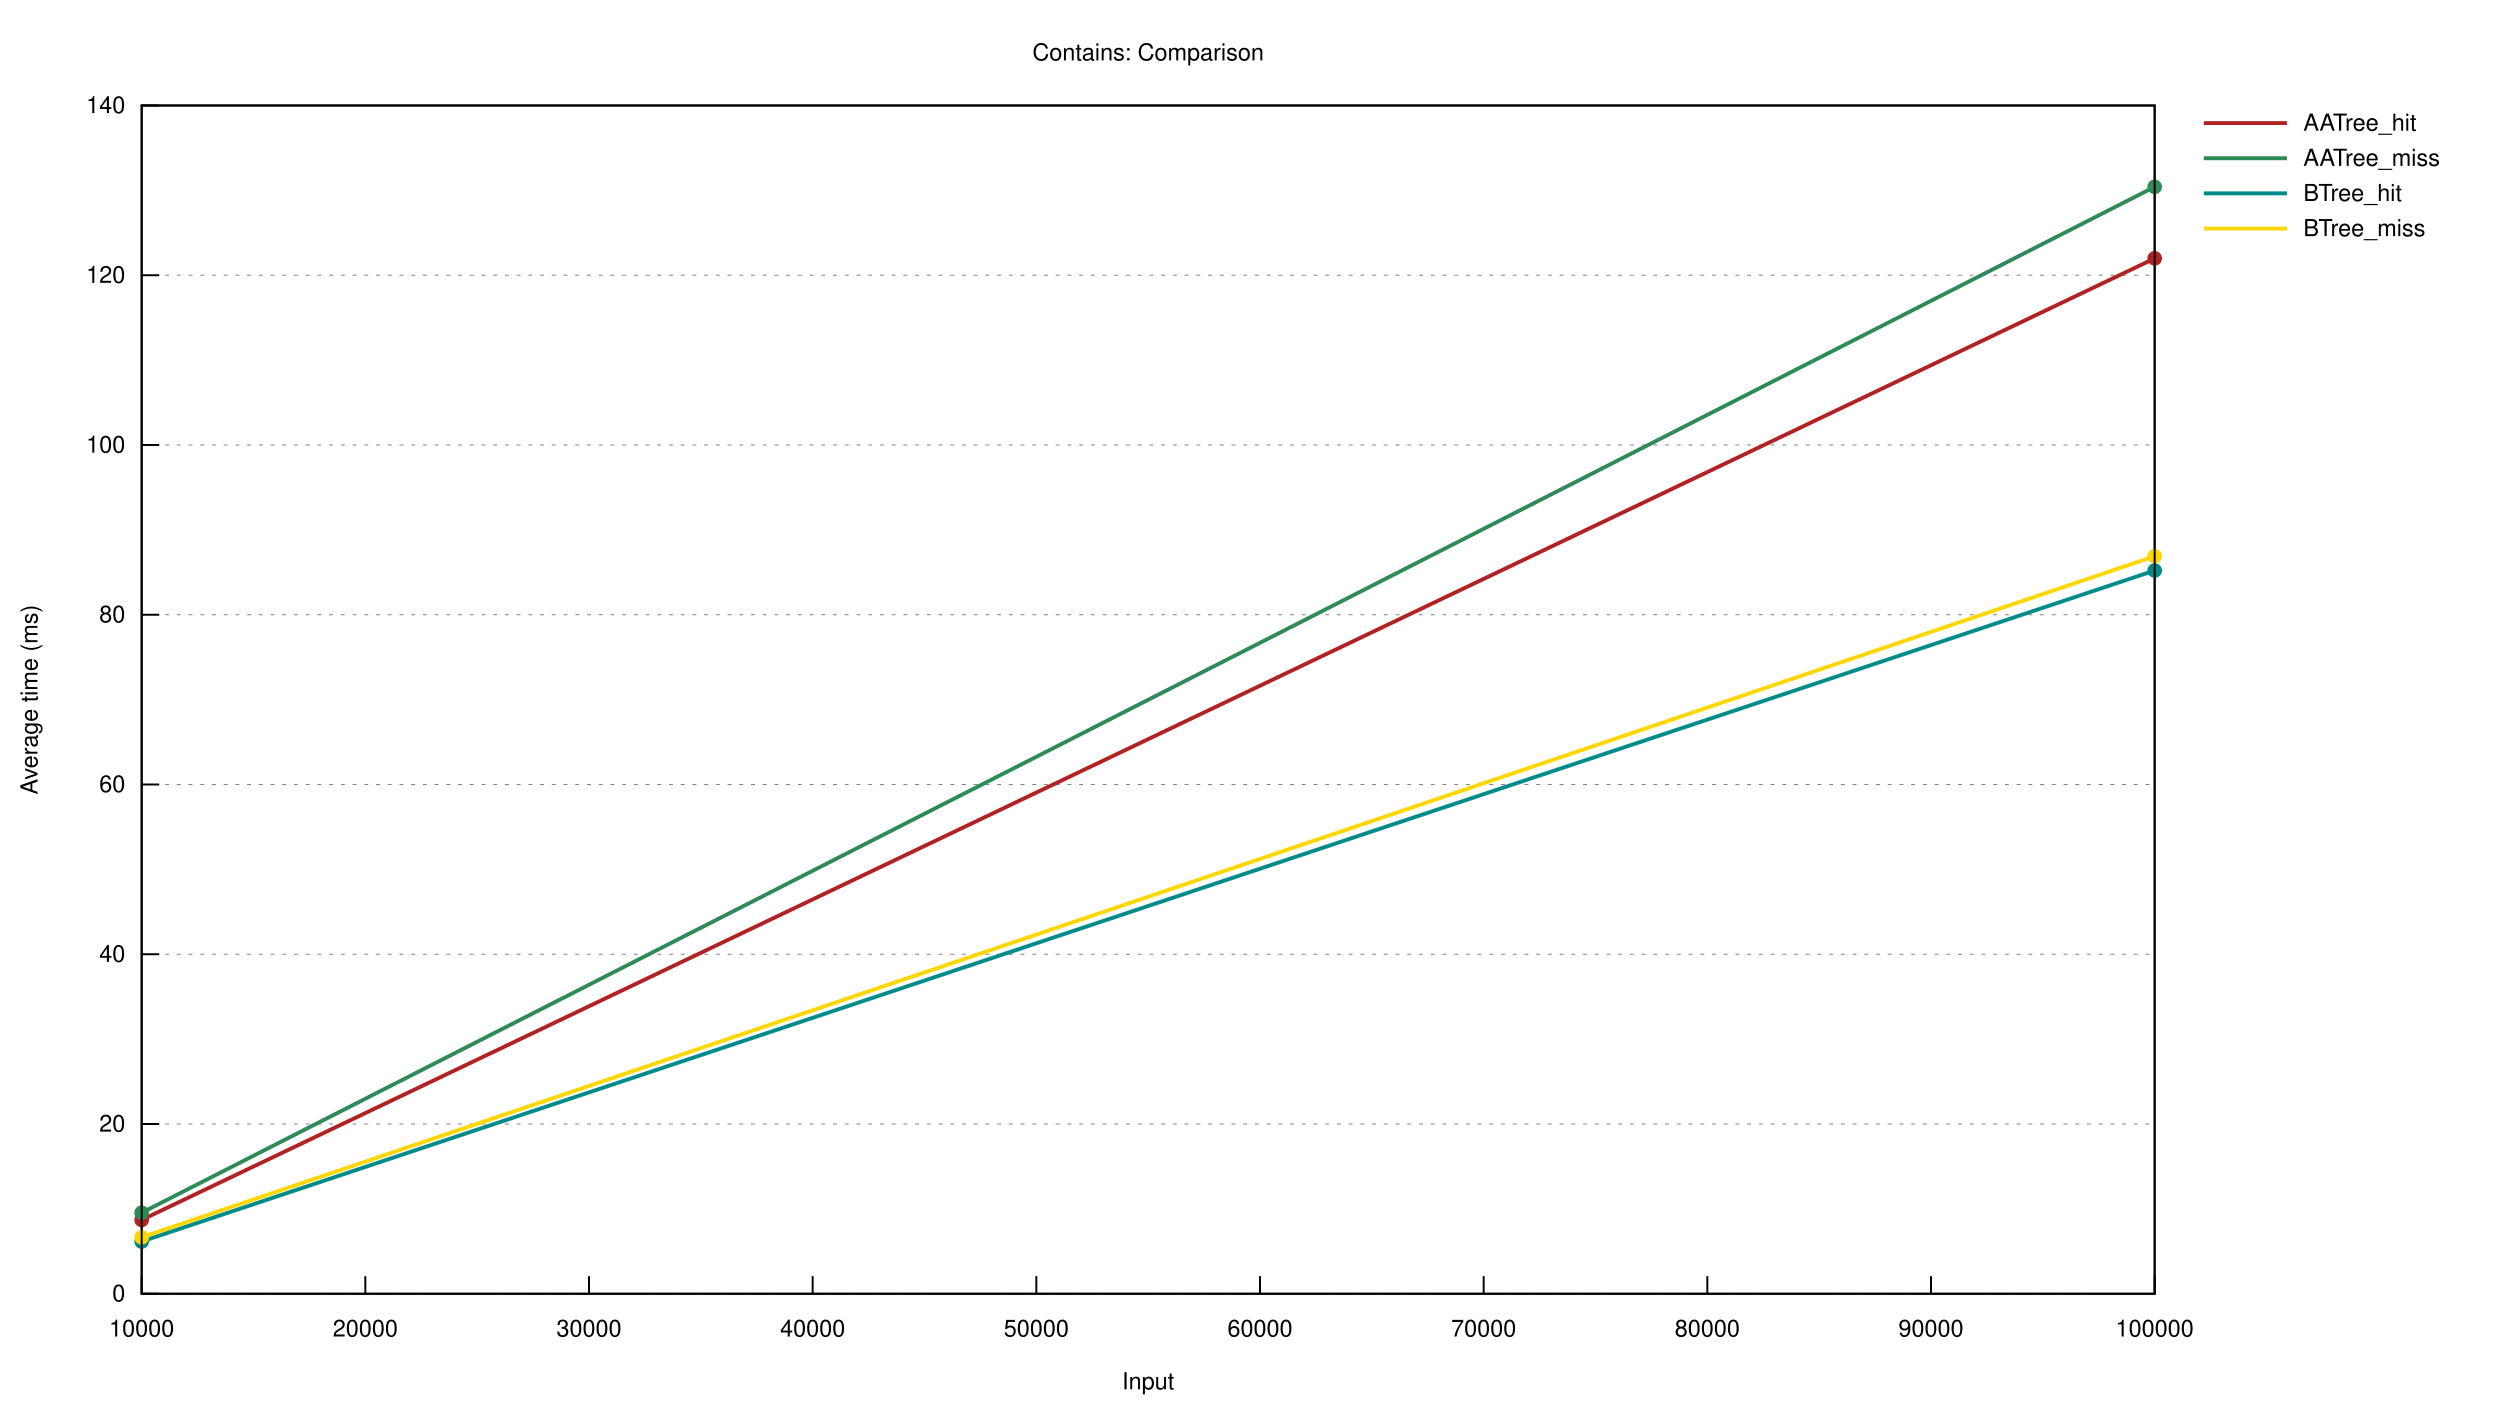
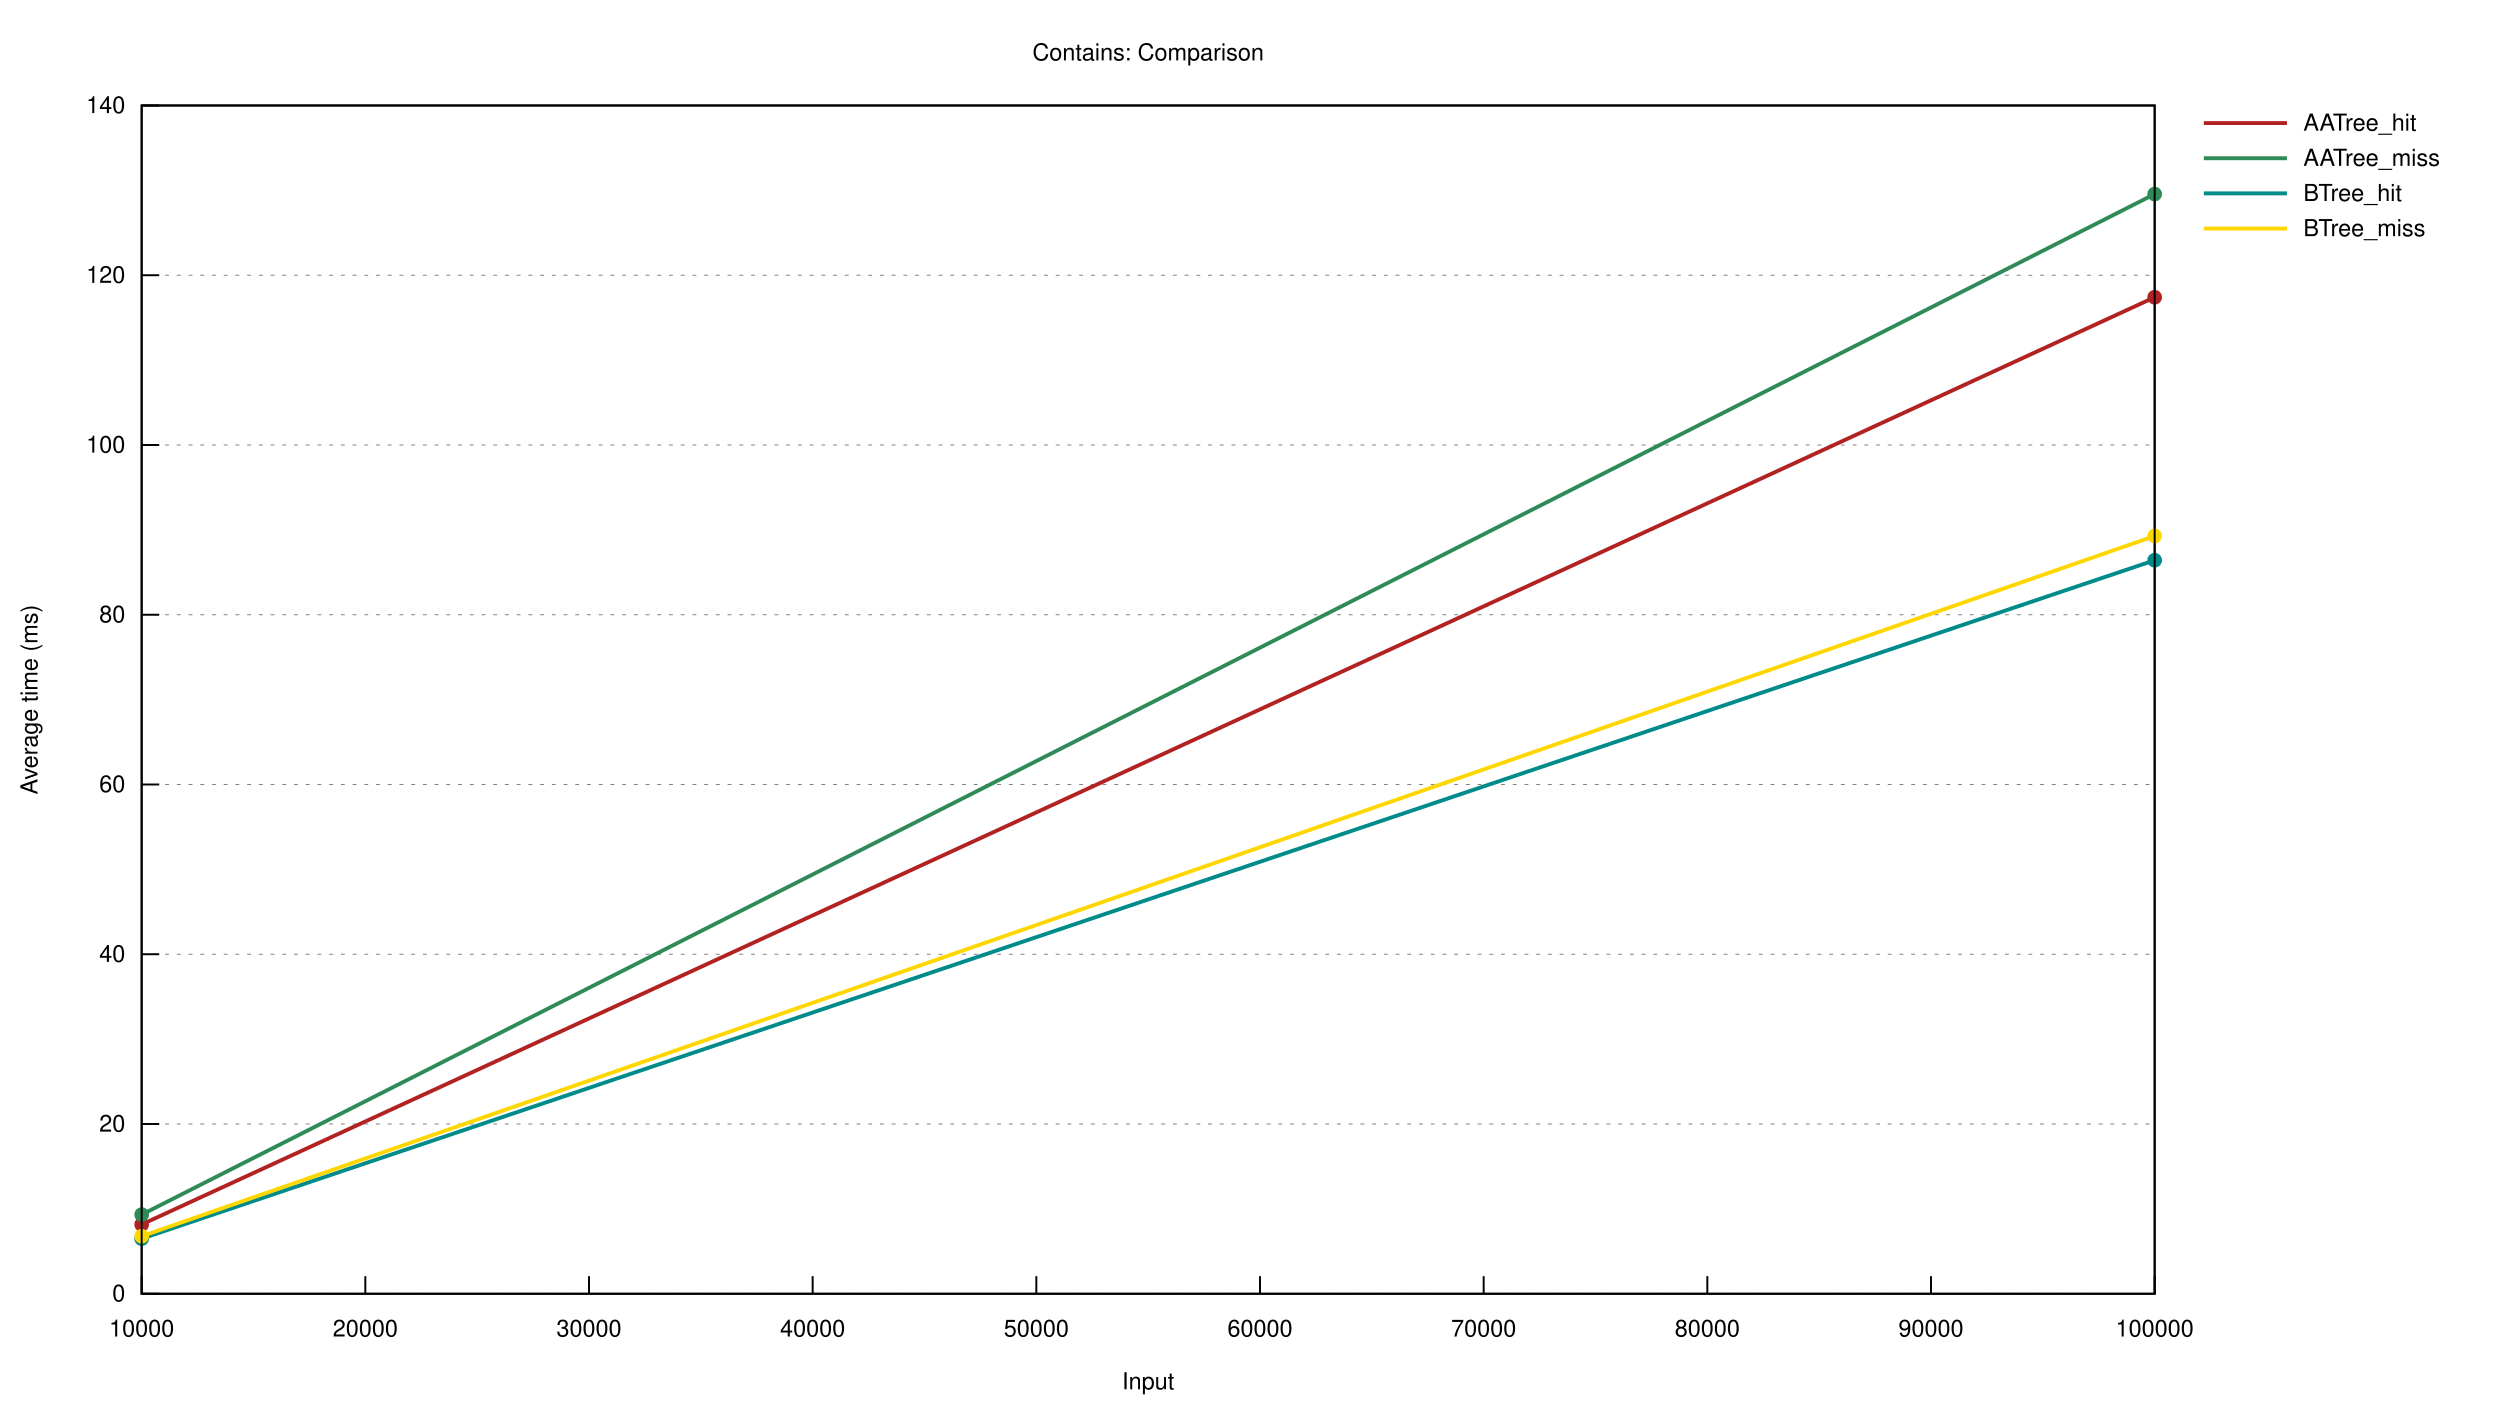
<svg xmlns="http://www.w3.org/2000/svg" xmlns:xlink="http://www.w3.org/1999/xlink" viewBox="0 0 1280 720">
  <g id="gnuplot_canvas">
    <rect x="0" y="0" width="1280" height="720" fill="none" />
    <defs>
      <circle id="gpDot" r="0.5" stroke-width="0.5" stroke="currentColor" />
      <path id="gpPt0" stroke-width="0.222" stroke="currentColor" d="M-1,0 h2 M0,-1 v2" />
      <path id="gpPt1" stroke-width="0.222" stroke="currentColor" d="M-1,-1 L1,1 M1,-1 L-1,1" />
      <path id="gpPt2" stroke-width="0.222" stroke="currentColor" d="M-1,0 L1,0 M0,-1 L0,1 M-1,-1 L1,1 M-1,1 L1,-1" />
      <rect id="gpPt3" stroke-width="0.222" stroke="currentColor" x="-1" y="-1" width="2" height="2" />
      <rect id="gpPt4" stroke-width="0.222" stroke="currentColor" fill="currentColor" x="-1" y="-1" width="2" height="2" />
      <circle id="gpPt5" stroke-width="0.222" stroke="currentColor" cx="0" cy="0" r="1" />
      <use xlink:href="#gpPt5" id="gpPt6" fill="currentColor" stroke="none" />
      <path id="gpPt7" stroke-width="0.222" stroke="currentColor" d="M0,-1.33 L-1.33,0.67 L1.33,0.67 z" />
      <use xlink:href="#gpPt7" id="gpPt8" fill="currentColor" stroke="none" />
      <use xlink:href="#gpPt7" id="gpPt9" stroke="currentColor" transform="rotate(180)" />
      <use xlink:href="#gpPt9" id="gpPt10" fill="currentColor" stroke="none" />
      <use xlink:href="#gpPt3" id="gpPt11" stroke="currentColor" transform="rotate(45)" />
      <use xlink:href="#gpPt11" id="gpPt12" fill="currentColor" stroke="none" />
      <path id="gpPt13" stroke-width="0.222" stroke="currentColor" d="M0,1.330 L1.265,0.411 L0.782,-1.067 L-0.782,-1.076 L-1.265,0.411 z" />
      <use xlink:href="#gpPt13" id="gpPt14" fill="currentColor" stroke="none" />
      <filter id="textbox" filterUnits="objectBoundingBox" x="0" y="0" height="1" width="1">
        <feFlood flood-color="white" flood-opacity="1" result="bgnd" />
        <feComposite in="SourceGraphic" in2="bgnd" operator="atop" />
      </filter>
      <filter id="greybox" filterUnits="objectBoundingBox" x="0" y="0" height="1" width="1">
        <feFlood flood-color="lightgrey" flood-opacity="1" result="grey" />
        <feComposite in="SourceGraphic" in2="grey" operator="atop" />
      </filter>
    </defs>
    <g fill="none" color="white" stroke="currentColor" stroke-width="1.00" stroke-linecap="butt" stroke-linejoin="miter">
</g>
    <g fill="none" color="black" stroke="currentColor" stroke-width="1.00" stroke-linecap="butt" stroke-linejoin="miter">
</g>
    <g fill="none" color="black" stroke="black" stroke-width="0.50" stroke-linecap="butt" stroke-linejoin="miter">
</g>
    <g fill="none" color="gray" stroke="currentColor" stroke-width="0.50" stroke-linecap="butt" stroke-linejoin="miter">
      <path stroke="gray" stroke-dasharray="2,4" class="gridline" d="M72.53,662.40 L1103.19,662.40  " />
    </g>
    <g fill="none" color="gray" stroke="gray" stroke-width="1.00" stroke-linecap="butt" stroke-linejoin="miter">
</g>
    <g fill="none" color="black" stroke="currentColor" stroke-width="1.00" stroke-linecap="butt" stroke-linejoin="miter">
      <path stroke="black" d="M72.53,662.40 L81.53,662.40  " />
      <g transform="translate(64.14,666.30)" stroke="none" fill="black" font-family="Helvetica" font-size="12.00" text-anchor="end">
        <text>
          <tspan font-family="Helvetica"> 0</tspan>
        </text>
      </g>
    </g>
    <g fill="none" color="black" stroke="currentColor" stroke-width="1.00" stroke-linecap="butt" stroke-linejoin="miter">
</g>
    <g fill="none" color="black" stroke="black" stroke-width="0.50" stroke-linecap="butt" stroke-linejoin="miter">
</g>
    <g fill="none" color="gray" stroke="currentColor" stroke-width="0.50" stroke-linecap="butt" stroke-linejoin="miter">
      <path stroke="gray" stroke-dasharray="2,4" class="gridline" d="M72.53,575.49 L1103.19,575.49  " />
    </g>
    <g fill="none" color="gray" stroke="gray" stroke-width="1.00" stroke-linecap="butt" stroke-linejoin="miter">
</g>
    <g fill="none" color="black" stroke="currentColor" stroke-width="1.00" stroke-linecap="butt" stroke-linejoin="miter">
      <path stroke="black" d="M72.53,575.49 L81.53,575.49  " />
      <g transform="translate(64.14,579.39)" stroke="none" fill="black" font-family="Helvetica" font-size="12.00" text-anchor="end">
        <text>
          <tspan font-family="Helvetica"> 20</tspan>
        </text>
      </g>
    </g>
    <g fill="none" color="black" stroke="currentColor" stroke-width="1.00" stroke-linecap="butt" stroke-linejoin="miter">
</g>
    <g fill="none" color="black" stroke="black" stroke-width="0.50" stroke-linecap="butt" stroke-linejoin="miter">
</g>
    <g fill="none" color="gray" stroke="currentColor" stroke-width="0.50" stroke-linecap="butt" stroke-linejoin="miter">
      <path stroke="gray" stroke-dasharray="2,4" class="gridline" d="M72.53,488.57 L1103.19,488.57  " />
    </g>
    <g fill="none" color="gray" stroke="gray" stroke-width="1.00" stroke-linecap="butt" stroke-linejoin="miter">
</g>
    <g fill="none" color="black" stroke="currentColor" stroke-width="1.00" stroke-linecap="butt" stroke-linejoin="miter">
      <path stroke="black" d="M72.53,488.57 L81.53,488.57  " />
      <g transform="translate(64.14,492.47)" stroke="none" fill="black" font-family="Helvetica" font-size="12.00" text-anchor="end">
        <text>
          <tspan font-family="Helvetica"> 40</tspan>
        </text>
      </g>
    </g>
    <g fill="none" color="black" stroke="currentColor" stroke-width="1.00" stroke-linecap="butt" stroke-linejoin="miter">
</g>
    <g fill="none" color="black" stroke="black" stroke-width="0.50" stroke-linecap="butt" stroke-linejoin="miter">
</g>
    <g fill="none" color="gray" stroke="currentColor" stroke-width="0.50" stroke-linecap="butt" stroke-linejoin="miter">
      <path stroke="gray" stroke-dasharray="2,4" class="gridline" d="M72.53,401.66 L1103.19,401.66  " />
    </g>
    <g fill="none" color="gray" stroke="gray" stroke-width="1.00" stroke-linecap="butt" stroke-linejoin="miter">
</g>
    <g fill="none" color="black" stroke="currentColor" stroke-width="1.00" stroke-linecap="butt" stroke-linejoin="miter">
      <path stroke="black" d="M72.53,401.66 L81.53,401.66  " />
      <g transform="translate(64.14,405.56)" stroke="none" fill="black" font-family="Helvetica" font-size="12.00" text-anchor="end">
        <text>
          <tspan font-family="Helvetica"> 60</tspan>
        </text>
      </g>
    </g>
    <g fill="none" color="black" stroke="currentColor" stroke-width="1.00" stroke-linecap="butt" stroke-linejoin="miter">
</g>
    <g fill="none" color="black" stroke="black" stroke-width="0.50" stroke-linecap="butt" stroke-linejoin="miter">
</g>
    <g fill="none" color="gray" stroke="currentColor" stroke-width="0.50" stroke-linecap="butt" stroke-linejoin="miter">
      <path stroke="gray" stroke-dasharray="2,4" class="gridline" d="M72.53,314.75 L1103.19,314.75  " />
    </g>
    <g fill="none" color="gray" stroke="gray" stroke-width="1.00" stroke-linecap="butt" stroke-linejoin="miter">
</g>
    <g fill="none" color="black" stroke="currentColor" stroke-width="1.00" stroke-linecap="butt" stroke-linejoin="miter">
      <path stroke="black" d="M72.53,314.75 L81.53,314.75  " />
      <g transform="translate(64.14,318.65)" stroke="none" fill="black" font-family="Helvetica" font-size="12.00" text-anchor="end">
        <text>
          <tspan font-family="Helvetica"> 80</tspan>
        </text>
      </g>
    </g>
    <g fill="none" color="black" stroke="currentColor" stroke-width="1.00" stroke-linecap="butt" stroke-linejoin="miter">
</g>
    <g fill="none" color="black" stroke="black" stroke-width="0.50" stroke-linecap="butt" stroke-linejoin="miter">
</g>
    <g fill="none" color="gray" stroke="currentColor" stroke-width="0.50" stroke-linecap="butt" stroke-linejoin="miter">
      <path stroke="gray" stroke-dasharray="2,4" class="gridline" d="M72.53,227.84 L1103.19,227.84  " />
    </g>
    <g fill="none" color="gray" stroke="gray" stroke-width="1.00" stroke-linecap="butt" stroke-linejoin="miter">
</g>
    <g fill="none" color="black" stroke="currentColor" stroke-width="1.00" stroke-linecap="butt" stroke-linejoin="miter">
      <path stroke="black" d="M72.53,227.84 L81.53,227.84  " />
      <g transform="translate(64.14,231.74)" stroke="none" fill="black" font-family="Helvetica" font-size="12.00" text-anchor="end">
        <text>
          <tspan font-family="Helvetica"> 100</tspan>
        </text>
      </g>
    </g>
    <g fill="none" color="black" stroke="currentColor" stroke-width="1.00" stroke-linecap="butt" stroke-linejoin="miter">
</g>
    <g fill="none" color="black" stroke="black" stroke-width="0.50" stroke-linecap="butt" stroke-linejoin="miter">
</g>
    <g fill="none" color="gray" stroke="currentColor" stroke-width="0.50" stroke-linecap="butt" stroke-linejoin="miter">
      <path stroke="gray" stroke-dasharray="2,4" class="gridline" d="M72.53,140.92 L1103.19,140.92  " />
    </g>
    <g fill="none" color="gray" stroke="gray" stroke-width="1.00" stroke-linecap="butt" stroke-linejoin="miter">
</g>
    <g fill="none" color="black" stroke="currentColor" stroke-width="1.00" stroke-linecap="butt" stroke-linejoin="miter">
      <path stroke="black" d="M72.53,140.92 L81.53,140.92  " />
      <g transform="translate(64.14,144.82)" stroke="none" fill="black" font-family="Helvetica" font-size="12.00" text-anchor="end">
        <text>
          <tspan font-family="Helvetica"> 120</tspan>
        </text>
      </g>
    </g>
    <g fill="none" color="black" stroke="currentColor" stroke-width="1.00" stroke-linecap="butt" stroke-linejoin="miter">
</g>
    <g fill="none" color="black" stroke="black" stroke-width="0.50" stroke-linecap="butt" stroke-linejoin="miter">
</g>
    <g fill="none" color="gray" stroke="currentColor" stroke-width="0.50" stroke-linecap="butt" stroke-linejoin="miter">
      <path stroke="gray" stroke-dasharray="2,4" class="gridline" d="M72.53,54.01 L1103.19,54.01  " />
    </g>
    <g fill="none" color="gray" stroke="gray" stroke-width="1.00" stroke-linecap="butt" stroke-linejoin="miter">
</g>
    <g fill="none" color="black" stroke="currentColor" stroke-width="1.00" stroke-linecap="butt" stroke-linejoin="miter">
      <path stroke="black" d="M72.53,54.01 L81.53,54.01  " />
      <g transform="translate(64.14,57.91)" stroke="none" fill="black" font-family="Helvetica" font-size="12.00" text-anchor="end">
        <text>
          <tspan font-family="Helvetica"> 140</tspan>
        </text>
      </g>
    </g>
    <g fill="none" color="black" stroke="currentColor" stroke-width="1.00" stroke-linecap="butt" stroke-linejoin="miter">
      <path stroke="black" d="M72.53,662.40 L72.53,653.40  " />
      <g transform="translate(72.53,684.30)" stroke="none" fill="black" font-family="Helvetica" font-size="12.00" text-anchor="middle">
        <text>
          <tspan font-family="Helvetica"> 10000</tspan>
        </text>
      </g>
    </g>
    <g fill="none" color="black" stroke="currentColor" stroke-width="1.00" stroke-linecap="butt" stroke-linejoin="miter">
      <path stroke="black" d="M187.05,662.40 L187.05,653.40  " />
      <g transform="translate(187.05,684.30)" stroke="none" fill="black" font-family="Helvetica" font-size="12.00" text-anchor="middle">
        <text>
          <tspan font-family="Helvetica"> 20000</tspan>
        </text>
      </g>
    </g>
    <g fill="none" color="black" stroke="currentColor" stroke-width="1.00" stroke-linecap="butt" stroke-linejoin="miter">
      <path stroke="black" d="M301.57,662.40 L301.57,653.40  " />
      <g transform="translate(301.57,684.30)" stroke="none" fill="black" font-family="Helvetica" font-size="12.00" text-anchor="middle">
        <text>
          <tspan font-family="Helvetica"> 30000</tspan>
        </text>
      </g>
    </g>
    <g fill="none" color="black" stroke="currentColor" stroke-width="1.00" stroke-linecap="butt" stroke-linejoin="miter">
      <path stroke="black" d="M416.08,662.40 L416.08,653.40  " />
      <g transform="translate(416.08,684.30)" stroke="none" fill="black" font-family="Helvetica" font-size="12.00" text-anchor="middle">
        <text>
          <tspan font-family="Helvetica"> 40000</tspan>
        </text>
      </g>
    </g>
    <g fill="none" color="black" stroke="currentColor" stroke-width="1.00" stroke-linecap="butt" stroke-linejoin="miter">
      <path stroke="black" d="M530.60,662.40 L530.60,653.40  " />
      <g transform="translate(530.60,684.30)" stroke="none" fill="black" font-family="Helvetica" font-size="12.00" text-anchor="middle">
        <text>
          <tspan font-family="Helvetica"> 50000</tspan>
        </text>
      </g>
    </g>
    <g fill="none" color="black" stroke="currentColor" stroke-width="1.00" stroke-linecap="butt" stroke-linejoin="miter">
      <path stroke="black" d="M645.12,662.40 L645.12,653.40  " />
      <g transform="translate(645.12,684.30)" stroke="none" fill="black" font-family="Helvetica" font-size="12.00" text-anchor="middle">
        <text>
          <tspan font-family="Helvetica"> 60000</tspan>
        </text>
      </g>
    </g>
    <g fill="none" color="black" stroke="currentColor" stroke-width="1.00" stroke-linecap="butt" stroke-linejoin="miter">
      <path stroke="black" d="M759.64,662.40 L759.64,653.40  " />
      <g transform="translate(759.64,684.30)" stroke="none" fill="black" font-family="Helvetica" font-size="12.00" text-anchor="middle">
        <text>
          <tspan font-family="Helvetica"> 70000</tspan>
        </text>
      </g>
    </g>
    <g fill="none" color="black" stroke="currentColor" stroke-width="1.00" stroke-linecap="butt" stroke-linejoin="miter">
      <path stroke="black" d="M874.15,662.40 L874.15,653.40  " />
      <g transform="translate(874.15,684.30)" stroke="none" fill="black" font-family="Helvetica" font-size="12.00" text-anchor="middle">
        <text>
          <tspan font-family="Helvetica"> 80000</tspan>
        </text>
      </g>
    </g>
    <g fill="none" color="black" stroke="currentColor" stroke-width="1.00" stroke-linecap="butt" stroke-linejoin="miter">
      <path stroke="black" d="M988.67,662.40 L988.67,653.40  " />
      <g transform="translate(988.67,684.30)" stroke="none" fill="black" font-family="Helvetica" font-size="12.00" text-anchor="middle">
        <text>
          <tspan font-family="Helvetica"> 90000</tspan>
        </text>
      </g>
    </g>
    <g fill="none" color="black" stroke="currentColor" stroke-width="1.00" stroke-linecap="butt" stroke-linejoin="miter">
      <path stroke="black" d="M1103.19,662.40 L1103.19,653.40  " />
      <g transform="translate(1103.19,684.30)" stroke="none" fill="black" font-family="Helvetica" font-size="12.00" text-anchor="middle">
        <text>
          <tspan font-family="Helvetica"> 100000</tspan>
        </text>
      </g>
    </g>
    <g fill="none" color="black" stroke="currentColor" stroke-width="1.00" stroke-linecap="butt" stroke-linejoin="miter">
</g>
    <g fill="none" color="black" stroke="currentColor" stroke-width="1.00" stroke-linecap="butt" stroke-linejoin="miter">
      <path stroke="black" d="M72.53,54.01 L72.53,662.40 L1103.19,662.40 L1103.19,54.01 L72.53,54.01 Z  " />
    </g>
    <g fill="none" color="black" stroke="currentColor" stroke-width="1.00" stroke-linecap="butt" stroke-linejoin="miter">
      <g transform="translate(19.18,358.21) rotate(270)" stroke="none" fill="black" font-family="Helvetica" font-size="12.00" text-anchor="middle">
        <text>
          <tspan font-family="Helvetica">Average time (ms)</tspan>
        </text>
      </g>
    </g>
    <g fill="none" color="black" stroke="currentColor" stroke-width="1.00" stroke-linecap="butt" stroke-linejoin="miter">
      <g transform="translate(587.86,711.30)" stroke="none" fill="black" font-family="Helvetica" font-size="12.00" text-anchor="middle">
        <text>
          <tspan font-family="Helvetica">Input</tspan>
        </text>
      </g>
    </g>
    <g fill="none" color="black" stroke="currentColor" stroke-width="1.00" stroke-linecap="butt" stroke-linejoin="miter">
</g>
    <g id="gnuplot_plot_1">
      <g fill="none" color="white" stroke="currentColor" stroke-width="2.00" stroke-linecap="butt" stroke-linejoin="miter">
</g>
      <g fill="none" color="black" stroke="currentColor" stroke-width="2.00" stroke-linecap="butt" stroke-linejoin="miter">
        <g transform="translate(1179.31,66.91)" stroke="none" fill="black" font-family="Helvetica" font-size="12.00" text-anchor="start">
          <text>
            <tspan font-family="Helvetica">AATree_hit</tspan>
          </text>
        </g>
      </g>
      <g fill="none" color="black" stroke="currentColor" stroke-width="2.00" stroke-linecap="butt" stroke-linejoin="miter">
-         <path stroke="rgb(178,  34,  34)" d="M1128.36,63.01 L1170.92,63.01 M72.53,624.59 L1103.19,132.29  " />
+         <path stroke="rgb(178,  34,  34)" d="M1128.36,63.01 L1170.92,63.01 M72.53,626.94 L1103.19,152.19  " />
      </g>
    </g>
    <g id="gnuplot_plot_2">
      <g fill="none" color="white" stroke="rgb(178,  34,  34)" stroke-width="1.00" stroke-linecap="butt" stroke-linejoin="miter">
</g>
      <g fill="none" color="black" stroke="currentColor" stroke-width="1.00" stroke-linecap="butt" stroke-linejoin="miter">
-         <use xlink:href="#gpPt6" transform="translate(72.53,624.59) scale(3.38)" color="rgb(178,  34,  34)" />
-         <use xlink:href="#gpPt6" transform="translate(1103.19,132.29) scale(3.38)" color="rgb(178,  34,  34)" />
+         <use xlink:href="#gpPt6" transform="translate(72.53,626.94) scale(3.38)" color="rgb(178,  34,  34)" />
+         <use xlink:href="#gpPt6" transform="translate(1103.19,152.19) scale(3.38)" color="rgb(178,  34,  34)" />
      </g>
    </g>
    <g id="gnuplot_plot_3">
      <g fill="none" color="white" stroke="rgb(178,  34,  34)" stroke-width="2.00" stroke-linecap="butt" stroke-linejoin="miter">
</g>
      <g fill="none" color="black" stroke="currentColor" stroke-width="2.00" stroke-linecap="butt" stroke-linejoin="miter">
        <g transform="translate(1179.31,84.91)" stroke="none" fill="black" font-family="Helvetica" font-size="12.00" text-anchor="start">
          <text>
            <tspan font-family="Helvetica">AATree_miss</tspan>
          </text>
        </g>
      </g>
      <g fill="none" color="black" stroke="currentColor" stroke-width="2.00" stroke-linecap="butt" stroke-linejoin="miter">
-         <path stroke="rgb( 46, 139,  87)" d="M1128.36,81.01 L1170.92,81.01 M72.53,620.92 L1103.19,95.66  " />
+         <path stroke="rgb( 46, 139,  87)" d="M1128.36,81.01 L1170.92,81.01 M72.53,621.89 L1103.19,99.36  " />
      </g>
    </g>
    <g id="gnuplot_plot_4">
      <g fill="none" color="white" stroke="rgb( 46, 139,  87)" stroke-width="1.00" stroke-linecap="butt" stroke-linejoin="miter">
</g>
      <g fill="none" color="black" stroke="currentColor" stroke-width="1.00" stroke-linecap="butt" stroke-linejoin="miter">
-         <use xlink:href="#gpPt6" transform="translate(72.53,620.92) scale(3.38)" color="rgb( 46, 139,  87)" />
-         <use xlink:href="#gpPt6" transform="translate(1103.19,95.66) scale(3.38)" color="rgb( 46, 139,  87)" />
+         <use xlink:href="#gpPt6" transform="translate(72.53,621.89) scale(3.38)" color="rgb( 46, 139,  87)" />
+         <use xlink:href="#gpPt6" transform="translate(1103.19,99.36) scale(3.38)" color="rgb( 46, 139,  87)" />
      </g>
    </g>
    <g id="gnuplot_plot_5">
      <g fill="none" color="white" stroke="rgb( 46, 139,  87)" stroke-width="2.00" stroke-linecap="butt" stroke-linejoin="miter">
</g>
      <g fill="none" color="black" stroke="currentColor" stroke-width="2.00" stroke-linecap="butt" stroke-linejoin="miter">
        <g transform="translate(1179.31,102.91)" stroke="none" fill="black" font-family="Helvetica" font-size="12.00" text-anchor="start">
          <text>
            <tspan font-family="Helvetica">BTree_hit</tspan>
          </text>
        </g>
      </g>
      <g fill="none" color="black" stroke="currentColor" stroke-width="2.00" stroke-linecap="butt" stroke-linejoin="miter">
-         <path stroke="rgb(  0, 139, 139)" d="M1128.36,99.01 L1170.92,99.01 M72.53,635.64 L1103.19,292.10  " />
+         <path stroke="rgb(  0, 139, 139)" d="M1128.36,99.01 L1170.92,99.01 M72.53,634.19 L1103.19,286.84  " />
      </g>
    </g>
    <g id="gnuplot_plot_6">
      <g fill="none" color="white" stroke="rgb(  0, 139, 139)" stroke-width="1.00" stroke-linecap="butt" stroke-linejoin="miter">
</g>
      <g fill="none" color="black" stroke="currentColor" stroke-width="1.00" stroke-linecap="butt" stroke-linejoin="miter">
-         <use xlink:href="#gpPt6" transform="translate(72.53,635.64) scale(3.38)" color="rgb(  0, 139, 139)" />
-         <use xlink:href="#gpPt6" transform="translate(1103.19,292.10) scale(3.38)" color="rgb(  0, 139, 139)" />
+         <use xlink:href="#gpPt6" transform="translate(72.53,634.19) scale(3.38)" color="rgb(  0, 139, 139)" />
+         <use xlink:href="#gpPt6" transform="translate(1103.19,286.84) scale(3.38)" color="rgb(  0, 139, 139)" />
      </g>
    </g>
    <g id="gnuplot_plot_7">
      <g fill="none" color="white" stroke="rgb(  0, 139, 139)" stroke-width="2.00" stroke-linecap="butt" stroke-linejoin="miter">
</g>
      <g fill="none" color="black" stroke="currentColor" stroke-width="2.00" stroke-linecap="butt" stroke-linejoin="miter">
        <g transform="translate(1179.31,120.91)" stroke="none" fill="black" font-family="Helvetica" font-size="12.00" text-anchor="start">
          <text>
            <tspan font-family="Helvetica">BTree_miss</tspan>
          </text>
        </g>
      </g>
      <g fill="none" color="black" stroke="currentColor" stroke-width="2.00" stroke-linecap="butt" stroke-linejoin="miter">
-         <path stroke="rgb(255, 215,   0)" d="M1128.36,117.01 L1170.92,117.01 M72.53,633.49 L1103.19,284.77  " />
+         <path stroke="rgb(255, 215,   0)" d="M1128.36,117.01 L1170.92,117.01 M72.53,632.96 L1103.19,274.42  " />
      </g>
    </g>
    <g id="gnuplot_plot_8">
      <g fill="none" color="white" stroke="rgb(255, 215,   0)" stroke-width="1.00" stroke-linecap="butt" stroke-linejoin="miter">
</g>
      <g fill="none" color="black" stroke="currentColor" stroke-width="1.00" stroke-linecap="butt" stroke-linejoin="miter">
-         <use xlink:href="#gpPt6" transform="translate(72.53,633.49) scale(3.38)" color="rgb(255, 215,   0)" />
-         <use xlink:href="#gpPt6" transform="translate(1103.19,284.77) scale(3.38)" color="rgb(255, 215,   0)" />
+         <use xlink:href="#gpPt6" transform="translate(72.53,632.96) scale(3.38)" color="rgb(255, 215,   0)" />
+         <use xlink:href="#gpPt6" transform="translate(1103.19,274.42) scale(3.38)" color="rgb(255, 215,   0)" />
      </g>
    </g>
    <g fill="none" color="white" stroke="rgb(255, 215,   0)" stroke-width="2.00" stroke-linecap="butt" stroke-linejoin="miter">
</g>
    <g fill="none" color="black" stroke="currentColor" stroke-width="2.00" stroke-linecap="butt" stroke-linejoin="miter">
</g>
    <g fill="none" color="black" stroke="black" stroke-width="1.00" stroke-linecap="butt" stroke-linejoin="miter">
</g>
    <g fill="none" color="black" stroke="currentColor" stroke-width="1.00" stroke-linecap="butt" stroke-linejoin="miter">
      <path stroke="black" d="M72.53,54.01 L72.53,662.40 L1103.19,662.40 L1103.19,54.01 L72.53,54.01 Z  " />
    </g>
    <g fill="none" color="black" stroke="currentColor" stroke-width="1.00" stroke-linecap="butt" stroke-linejoin="miter">
      <g transform="translate(587.86,30.91)" stroke="none" fill="black" font-family="Helvetica" font-size="12.00" text-anchor="middle">
        <text>
          <tspan font-family="Helvetica">Contains: Comparison</tspan>
        </text>
      </g>
    </g>
    <g fill="none" color="black" stroke="currentColor" stroke-width="1.00" stroke-linecap="butt" stroke-linejoin="miter">
</g>
  </g>
</svg>
